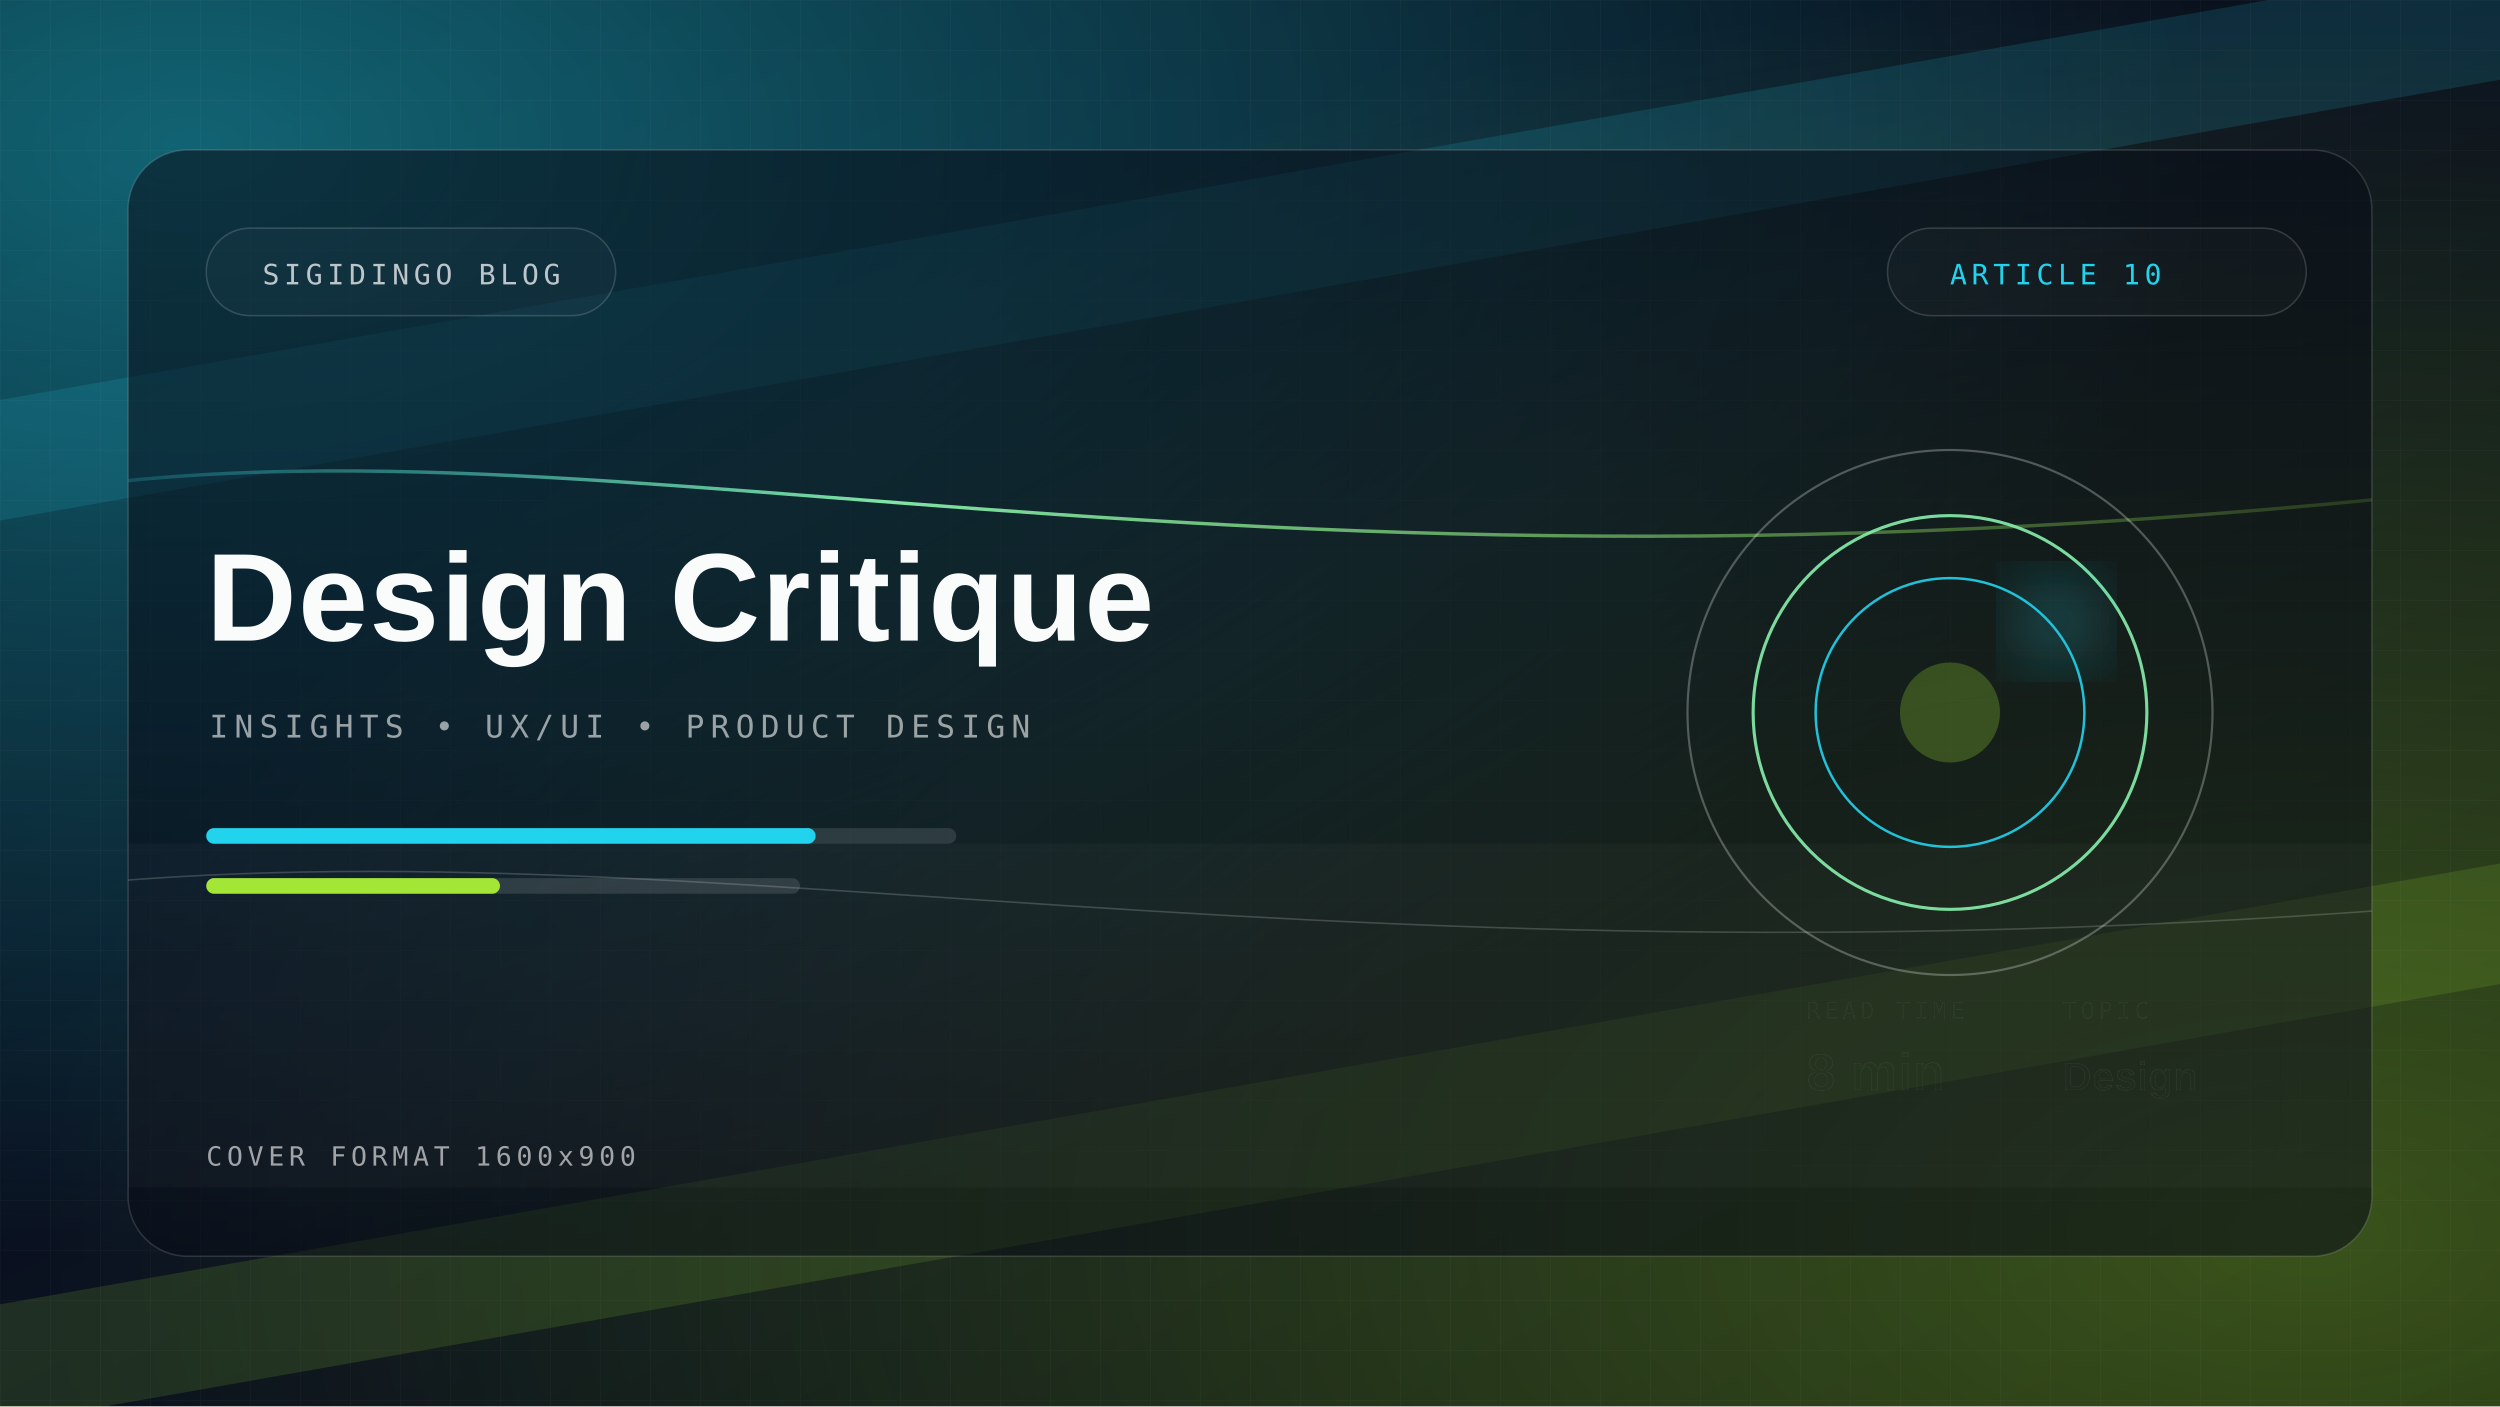
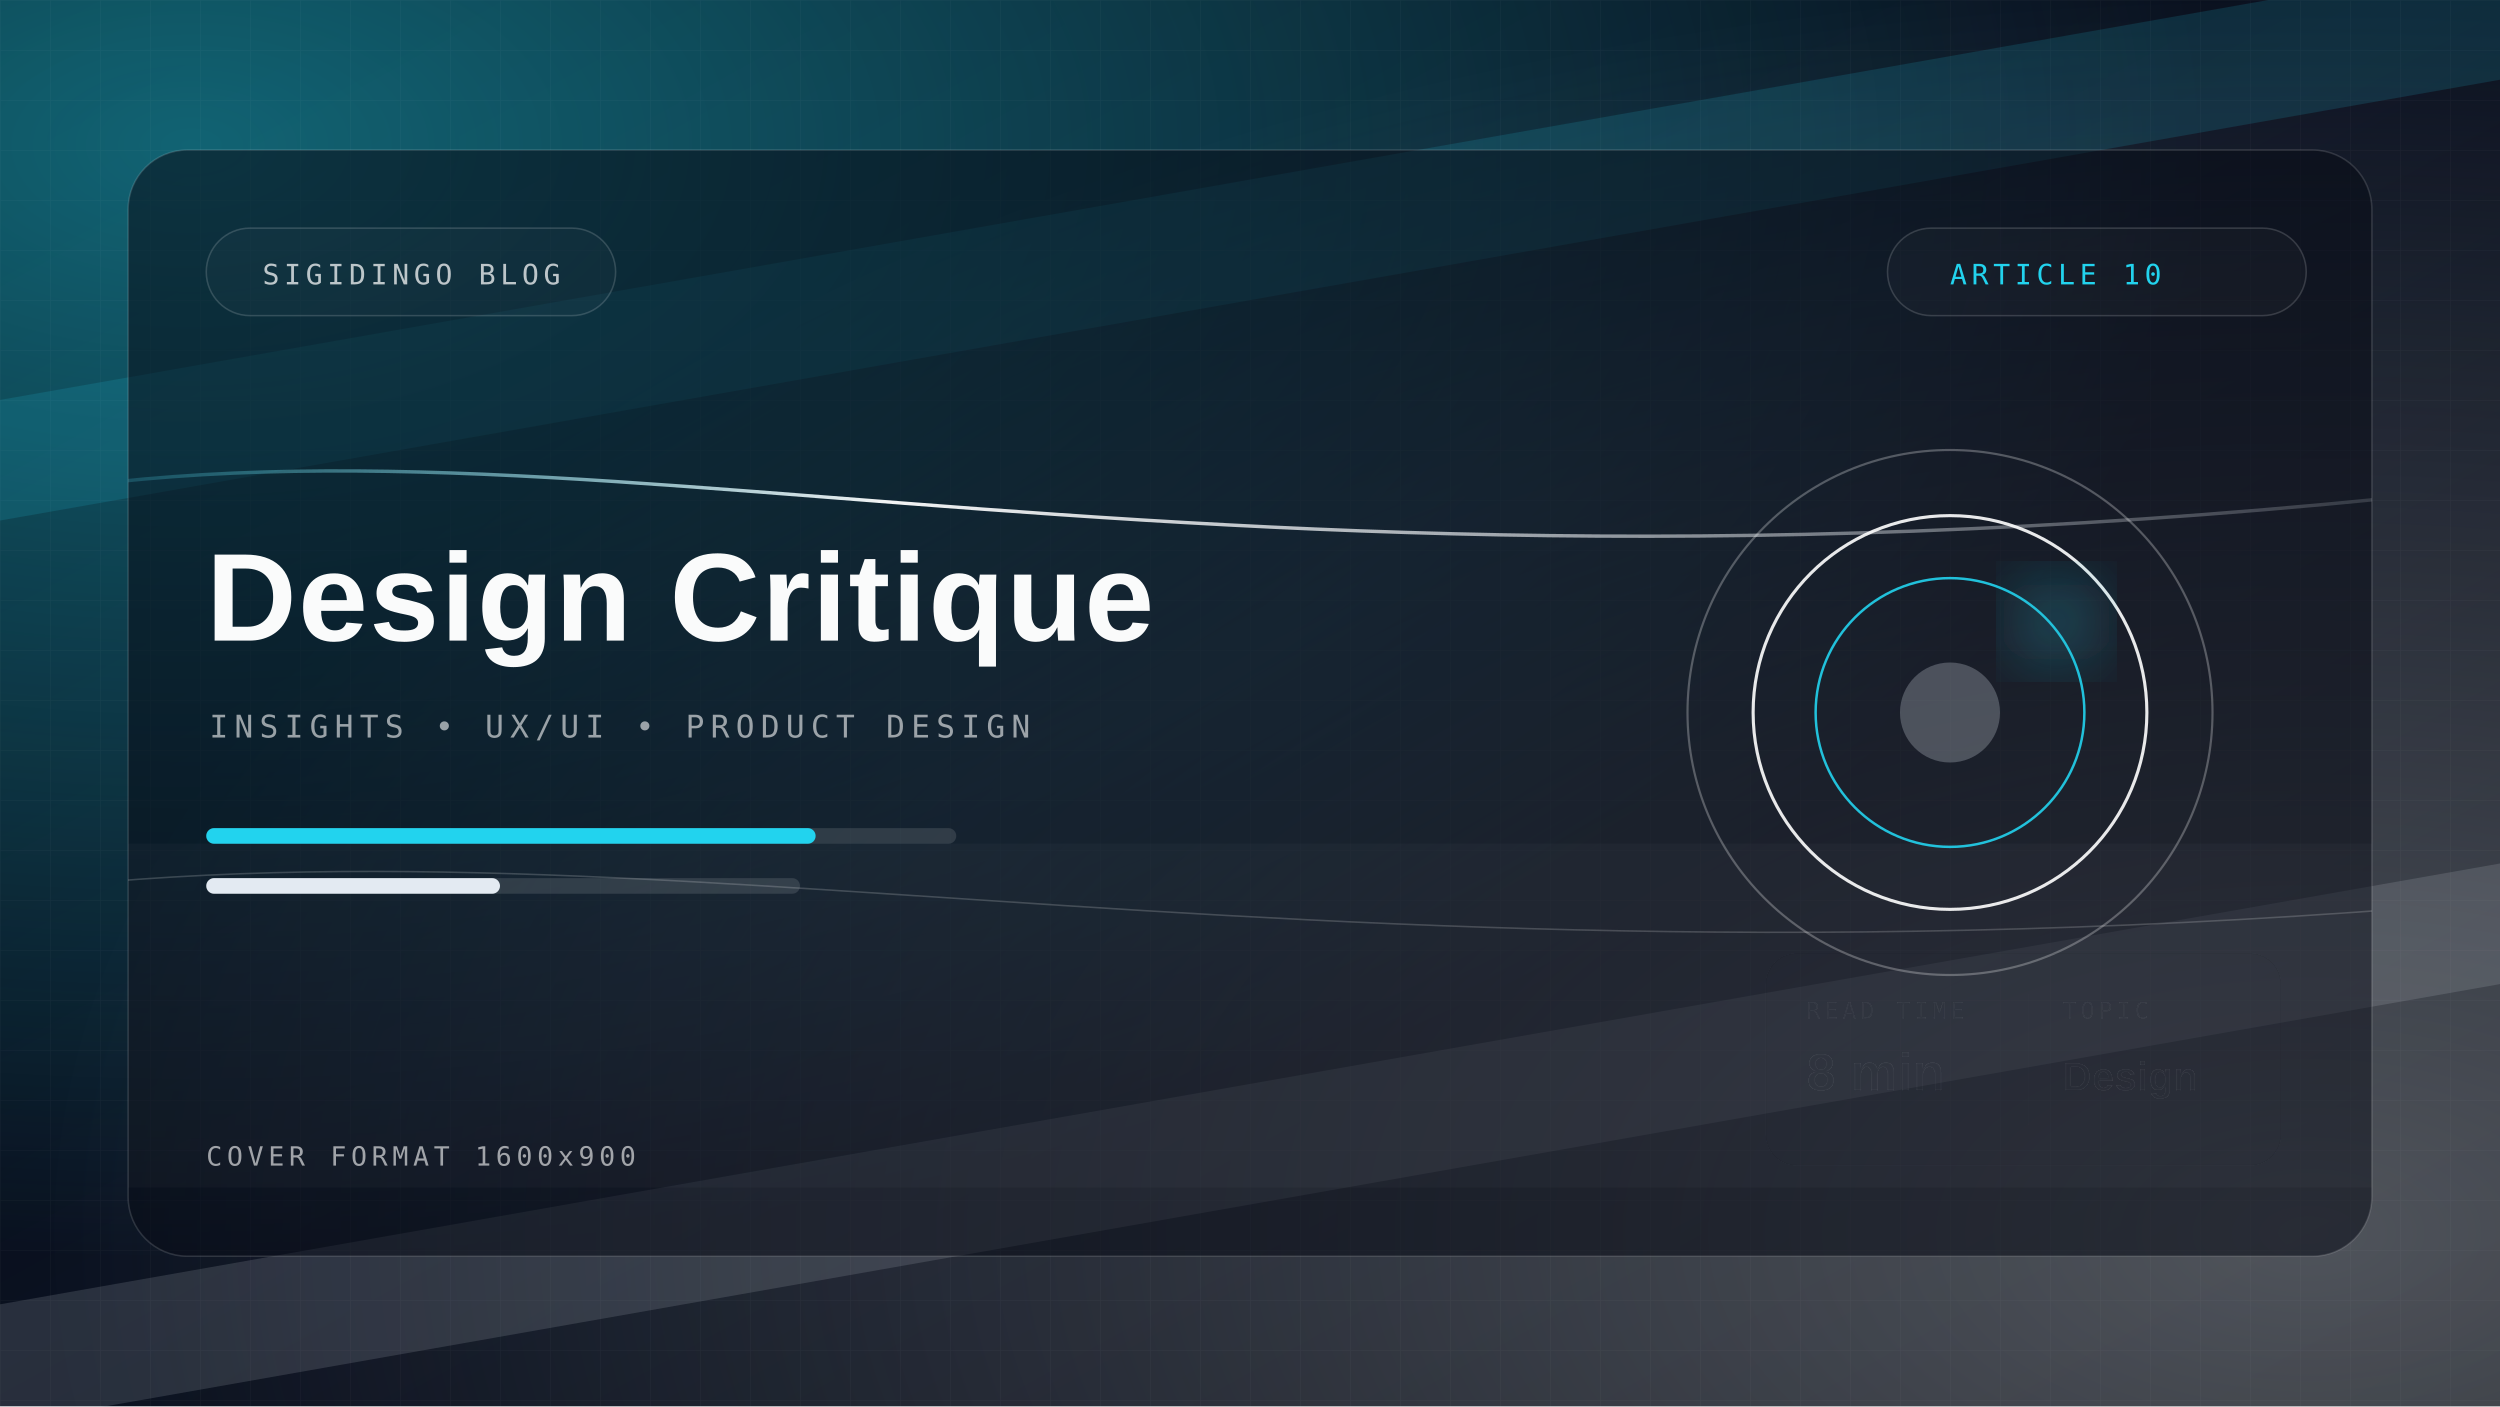
<svg xmlns="http://www.w3.org/2000/svg" width="1600" height="900" viewBox="0 0 1600 900">
  <defs>
    <linearGradient id="bg-10" x1="0" y1="0" x2="1" y2="1">
      <stop offset="0%" stop-color="#03050B" />
      <stop offset="48%" stop-color="#0A1120" />
      <stop offset="100%" stop-color="#02040A" />
    </linearGradient>
    <radialGradient id="glowA-10" cx="0.08" cy="0.1" r="0.8">
      <stop offset="0%" stop-color="#22D3EE" stop-opacity="0.45" />
      <stop offset="100%" stop-color="#22D3EE" stop-opacity="0" />
    </radialGradient>
    <radialGradient id="glowB-10" cx="0.92" cy="0.88" r="0.9">
-       <stop offset="0%" stop-color="#A3E635" stop-opacity="0.34" />
-       <stop offset="100%" stop-color="#A3E635" stop-opacity="0" />
+       <stop offset="0%" stop-color="#E3EAF2" stop-opacity="0.34" />
+       <stop offset="100%" stop-color="#E3EAF2" stop-opacity="0" />
    </radialGradient>
    <linearGradient id="accent-10" x1="0" y1="0" x2="1" y2="0">
      <stop offset="0%" stop-color="#22D3EE" stop-opacity="0" />
-       <stop offset="35%" stop-color="#86EFAC" stop-opacity="0.95" />
-       <stop offset="100%" stop-color="#A3E635" stop-opacity="0" />
+       <stop offset="35%" stop-color="#FFFFFF" stop-opacity="0.95" />
+       <stop offset="100%" stop-color="#E3EAF2" stop-opacity="0" />
    </linearGradient>
    <filter id="blur-10" x="-30%" y="-30%" width="160%" height="160%">
      <feGaussianBlur stdDeviation="26" />
    </filter>
    <filter id="inner-10" x="-20%" y="-20%" width="140%" height="140%">
      <feGaussianBlur in="SourceGraphic" stdDeviation="0.6" result="blur" />
      <feComposite in="SourceGraphic" in2="blur" operator="arithmetic" k2="1" k3="-1" />
    </filter>
    <pattern id="grid-10" width="32" height="32" patternUnits="userSpaceOnUse">
      <path d="M32 0H0V32" fill="none" stroke="rgba(255,255,255,0.035)" stroke-width="1" />
    </pattern>
    <clipPath id="mainClip-10">
      <rect x="82" y="96" width="1436" height="708" rx="38" />
    </clipPath>
  </defs>
  <rect width="1600" height="900" fill="url(#bg-10)" />
  <rect width="1600" height="900" fill="url(#glowA-10)" />
  <rect width="1600" height="900" fill="url(#glowB-10)" />
  <rect width="1600" height="900" fill="url(#grid-10)" />
  <g transform="rotate(-10,800,450)" opacity="0.14">
    <rect x="-120" y="120" width="1900" height="76" fill="#22D3EE" />
-     <rect x="-120" y="690" width="1900" height="76" fill="#A3E635" />
+     <rect x="-120" y="690" width="1900" height="76" fill="#E3EAF2" />
  </g>
  <rect x="82" y="96" width="1436" height="708" rx="38" fill="rgba(8,12,22,0.55)" stroke="rgba(255,255,255,0.14)" />
  <g clip-path="url(#mainClip-10)">
    <path d="M-40 327 C360 237, 760 423, 1700 299" stroke="url(#accent-10)" stroke-width="2.2" fill="none" />
    <path d="M-40 577 C420 507, 840 657, 1700 567" stroke="rgba(255,255,255,0.18)" stroke-width="1" fill="none" />
    <rect x="0" y="540" width="1600" height="220" fill="rgba(255,255,255,0.025)" />
    <g opacity="0.9">
      <circle cx="1248" cy="456" r="168" fill="none" stroke="rgba(255,255,255,0.3)" stroke-width="1.4" />
-       <circle cx="1248" cy="456" r="126" fill="none" stroke="#86EFAC" stroke-width="2" />
+       <circle cx="1248" cy="456" r="126" fill="none" stroke="#FFFFFF" stroke-width="2" />
      <circle cx="1248" cy="456" r="86" fill="none" stroke="#22D3EE" stroke-width="1.6" />
-       <circle cx="1248" cy="456" r="32" fill="#A3E635" fill-opacity="0.28" />
+       <circle cx="1248" cy="456" r="32" fill="#E3EAF2" fill-opacity="0.28" />
      <circle cx="1316" cy="398" r="24" fill="#22D3EE" fill-opacity="0.5" filter="url(#blur-10)" />
    </g>
  </g>
  <g>
    <rect x="132" y="146" width="262" height="56" rx="28" fill="rgba(255,255,255,0.02)" stroke="rgba(255,255,255,0.16)" />
    <rect x="1208" y="146" width="268" height="56" rx="28" fill="rgba(255,255,255,0.02)" stroke="rgba(255,255,255,0.16)" />
    <text x="168" y="182" font-family="Consolas, monospace" font-size="18" letter-spacing="3" fill="rgba(255,255,255,0.72)">SIGIDINGO BLOG</text>
    <text x="1248" y="182" font-family="Consolas, monospace" font-size="18" letter-spacing="3" fill="#22D3EE">ARTICLE 10</text>
  </g>
  <g>
    <text x="132" y="410" font-family="Sora, Arial, sans-serif" font-weight="700" font-size="80" letter-spacing="1.1" fill="rgba(255,255,255,0.98)">Design Critique</text>
    <text x="134" y="472" font-family="Consolas, monospace" font-size="20" letter-spacing="4" fill="rgba(255,255,255,0.58)">INSIGHTS  •  UX/UI  •  PRODUCT DESIGN</text>
    <rect x="132" y="530" width="480" height="10" rx="5" fill="rgba(255,255,255,0.12)" />
    <rect x="132" y="530" width="390" height="10" rx="5" fill="#22D3EE" />
    <rect x="132" y="562" width="380" height="10" rx="5" fill="rgba(255,255,255,0.12)" />
-     <rect x="132" y="562" width="188" height="10" rx="5" fill="#A3E635" />
+     <rect x="132" y="562" width="188" height="10" rx="5" fill="#E3EAF2" />
  </g>
  <g transform="translate(1130,610)" filter="url(#inner-10)">
    <rect x="0" y="0" width="330" height="136" rx="20" fill="rgba(7,11,20,0.5)" stroke="rgba(255,255,255,0.16)" />
    <text x="26" y="42" font-family="Consolas, monospace" font-size="15" letter-spacing="2.5" fill="rgba(255,255,255,0.65)">READ TIME</text>
-     <text x="26" y="88" font-family="Sora, Arial, sans-serif" font-weight="600" font-size="34" fill="#86EFAC">8 min</text>
+     <text x="26" y="88" font-family="Sora, Arial, sans-serif" font-weight="600" font-size="34" fill="#FFFFFF">8 min</text>
    <line x1="168" y1="26" x2="168" y2="110" stroke="rgba(255,255,255,0.12)" />
    <text x="190" y="42" font-family="Consolas, monospace" font-size="15" letter-spacing="2.5" fill="rgba(255,255,255,0.65)">TOPIC</text>
    <text x="190" y="88" font-family="Sora, Arial, sans-serif" font-weight="600" font-size="26" fill="rgba(255,255,255,0.94)">Design</text>
  </g>
  <text x="132" y="746" font-family="Consolas, monospace" font-size="17" letter-spacing="3" fill="rgba(255,255,255,0.6)">COVER FORMAT 1600x900</text>
</svg>
